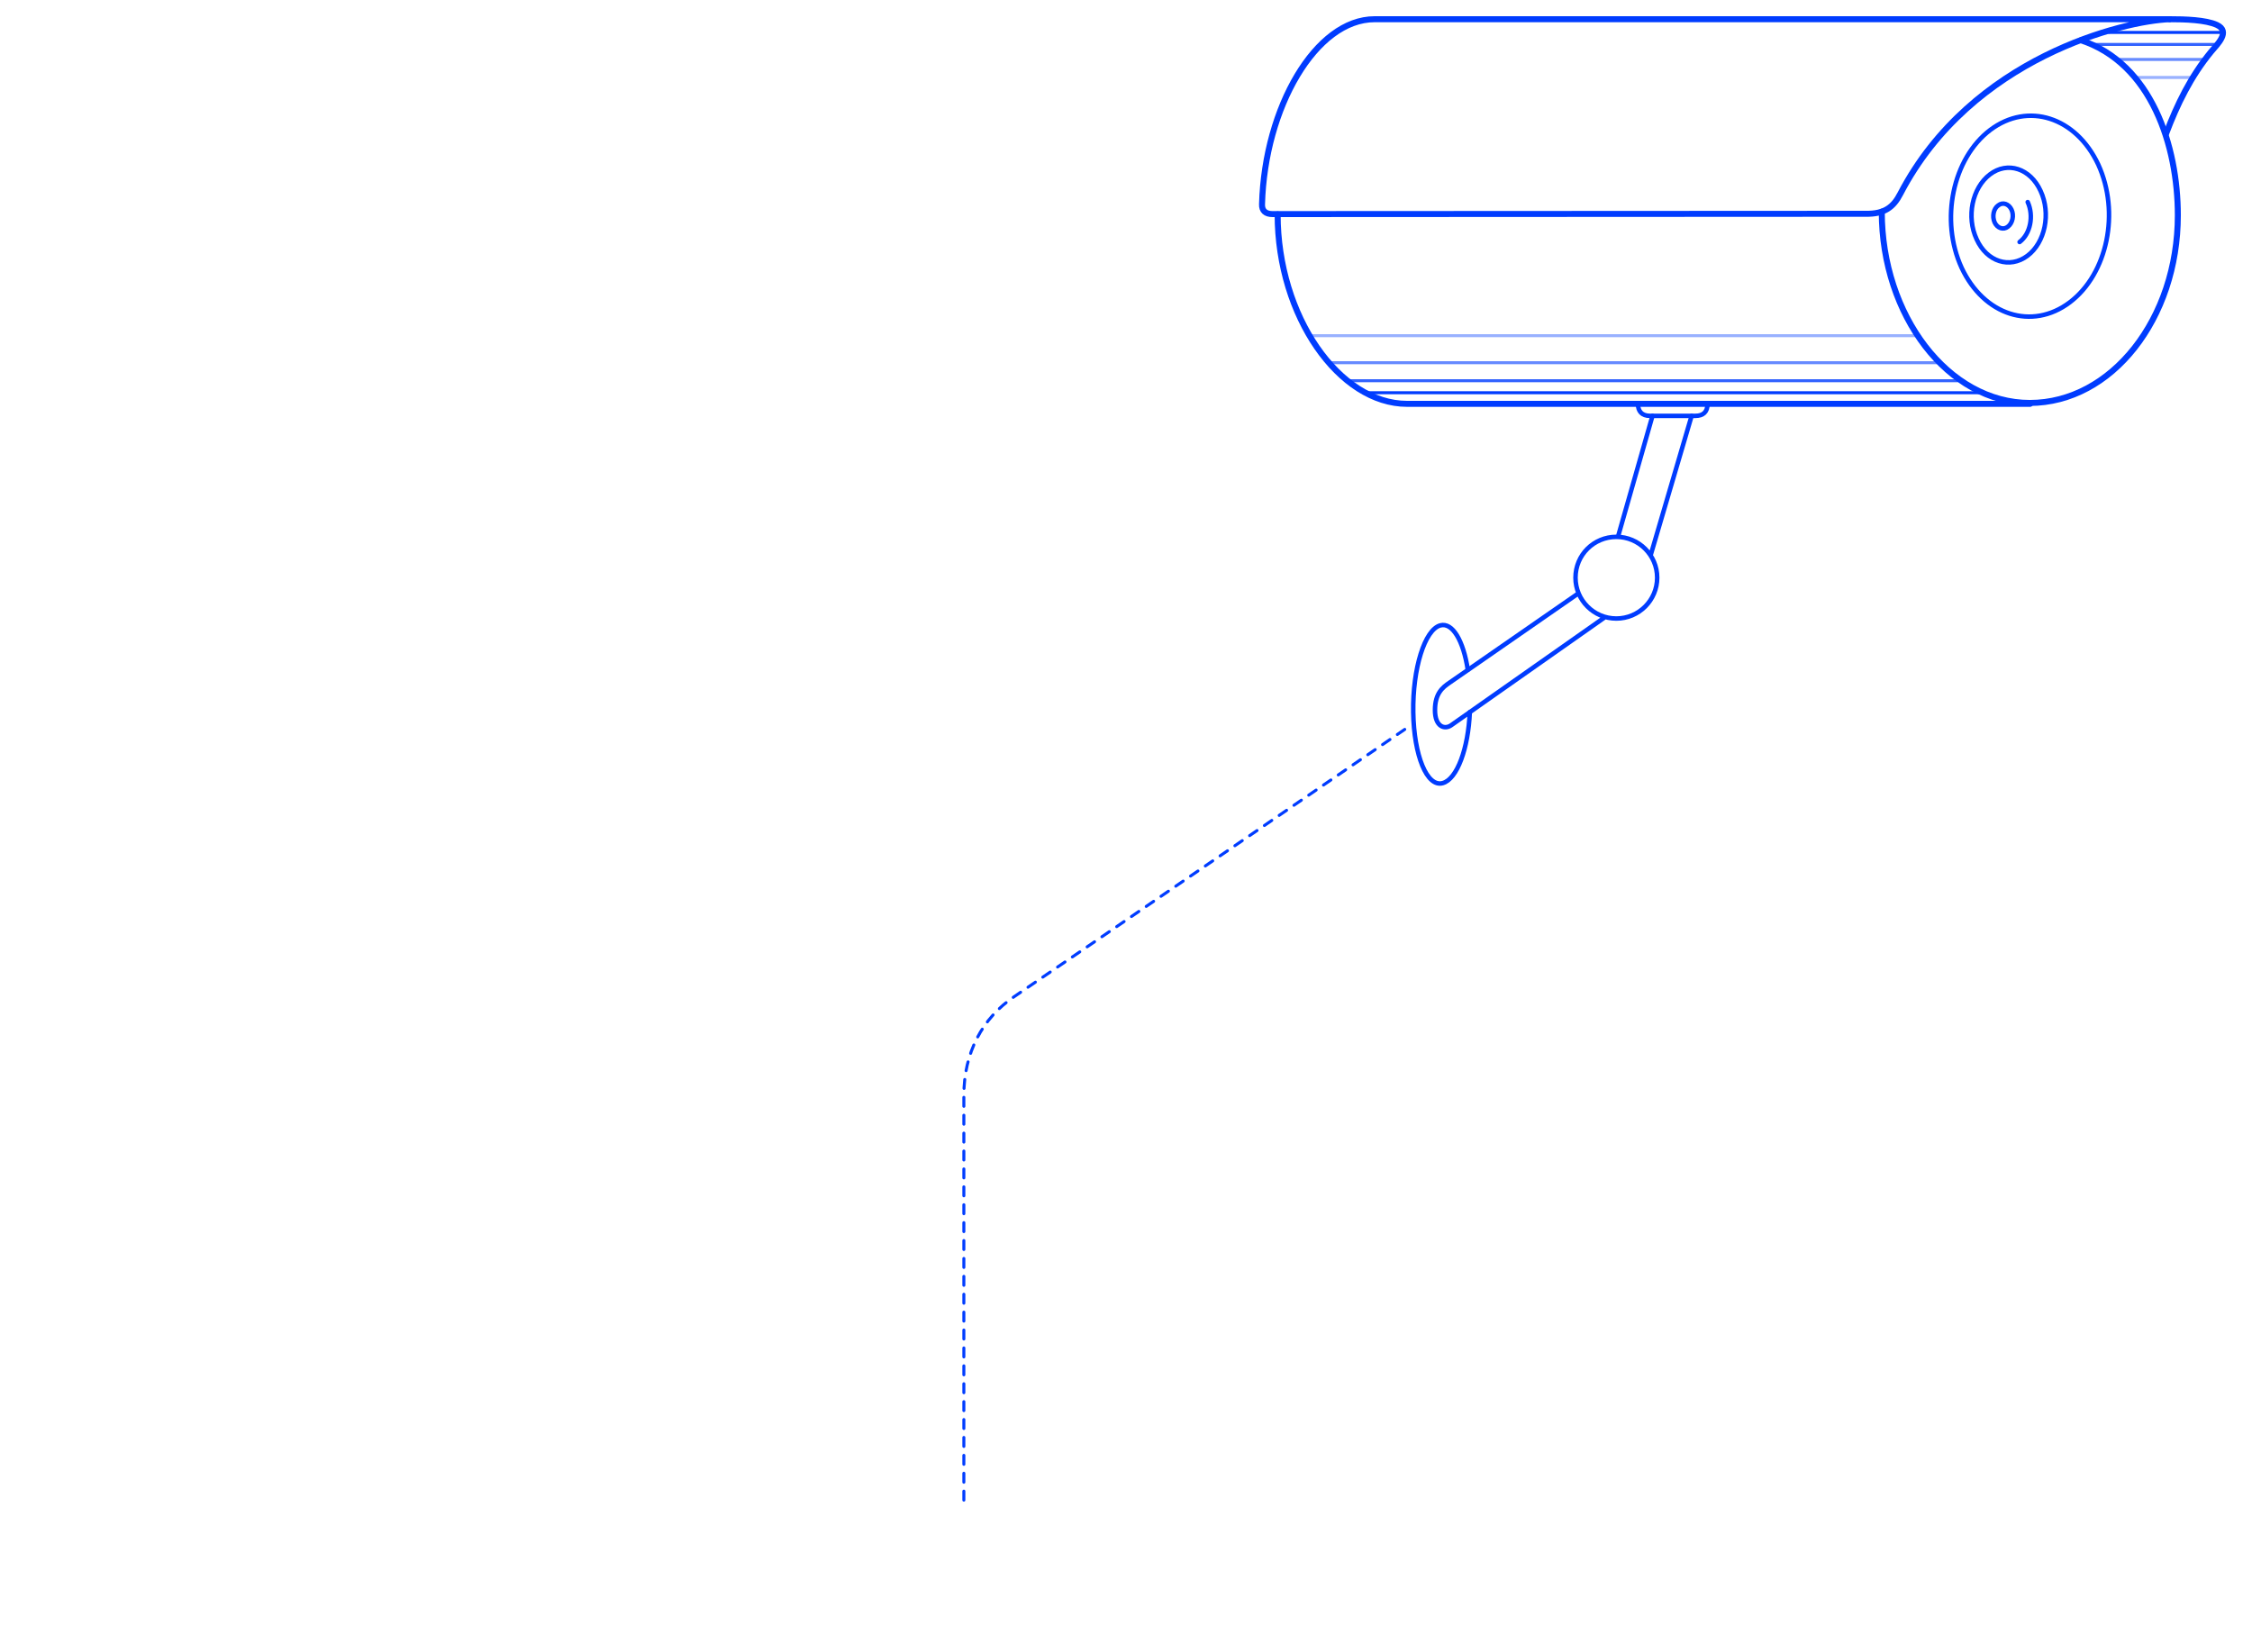
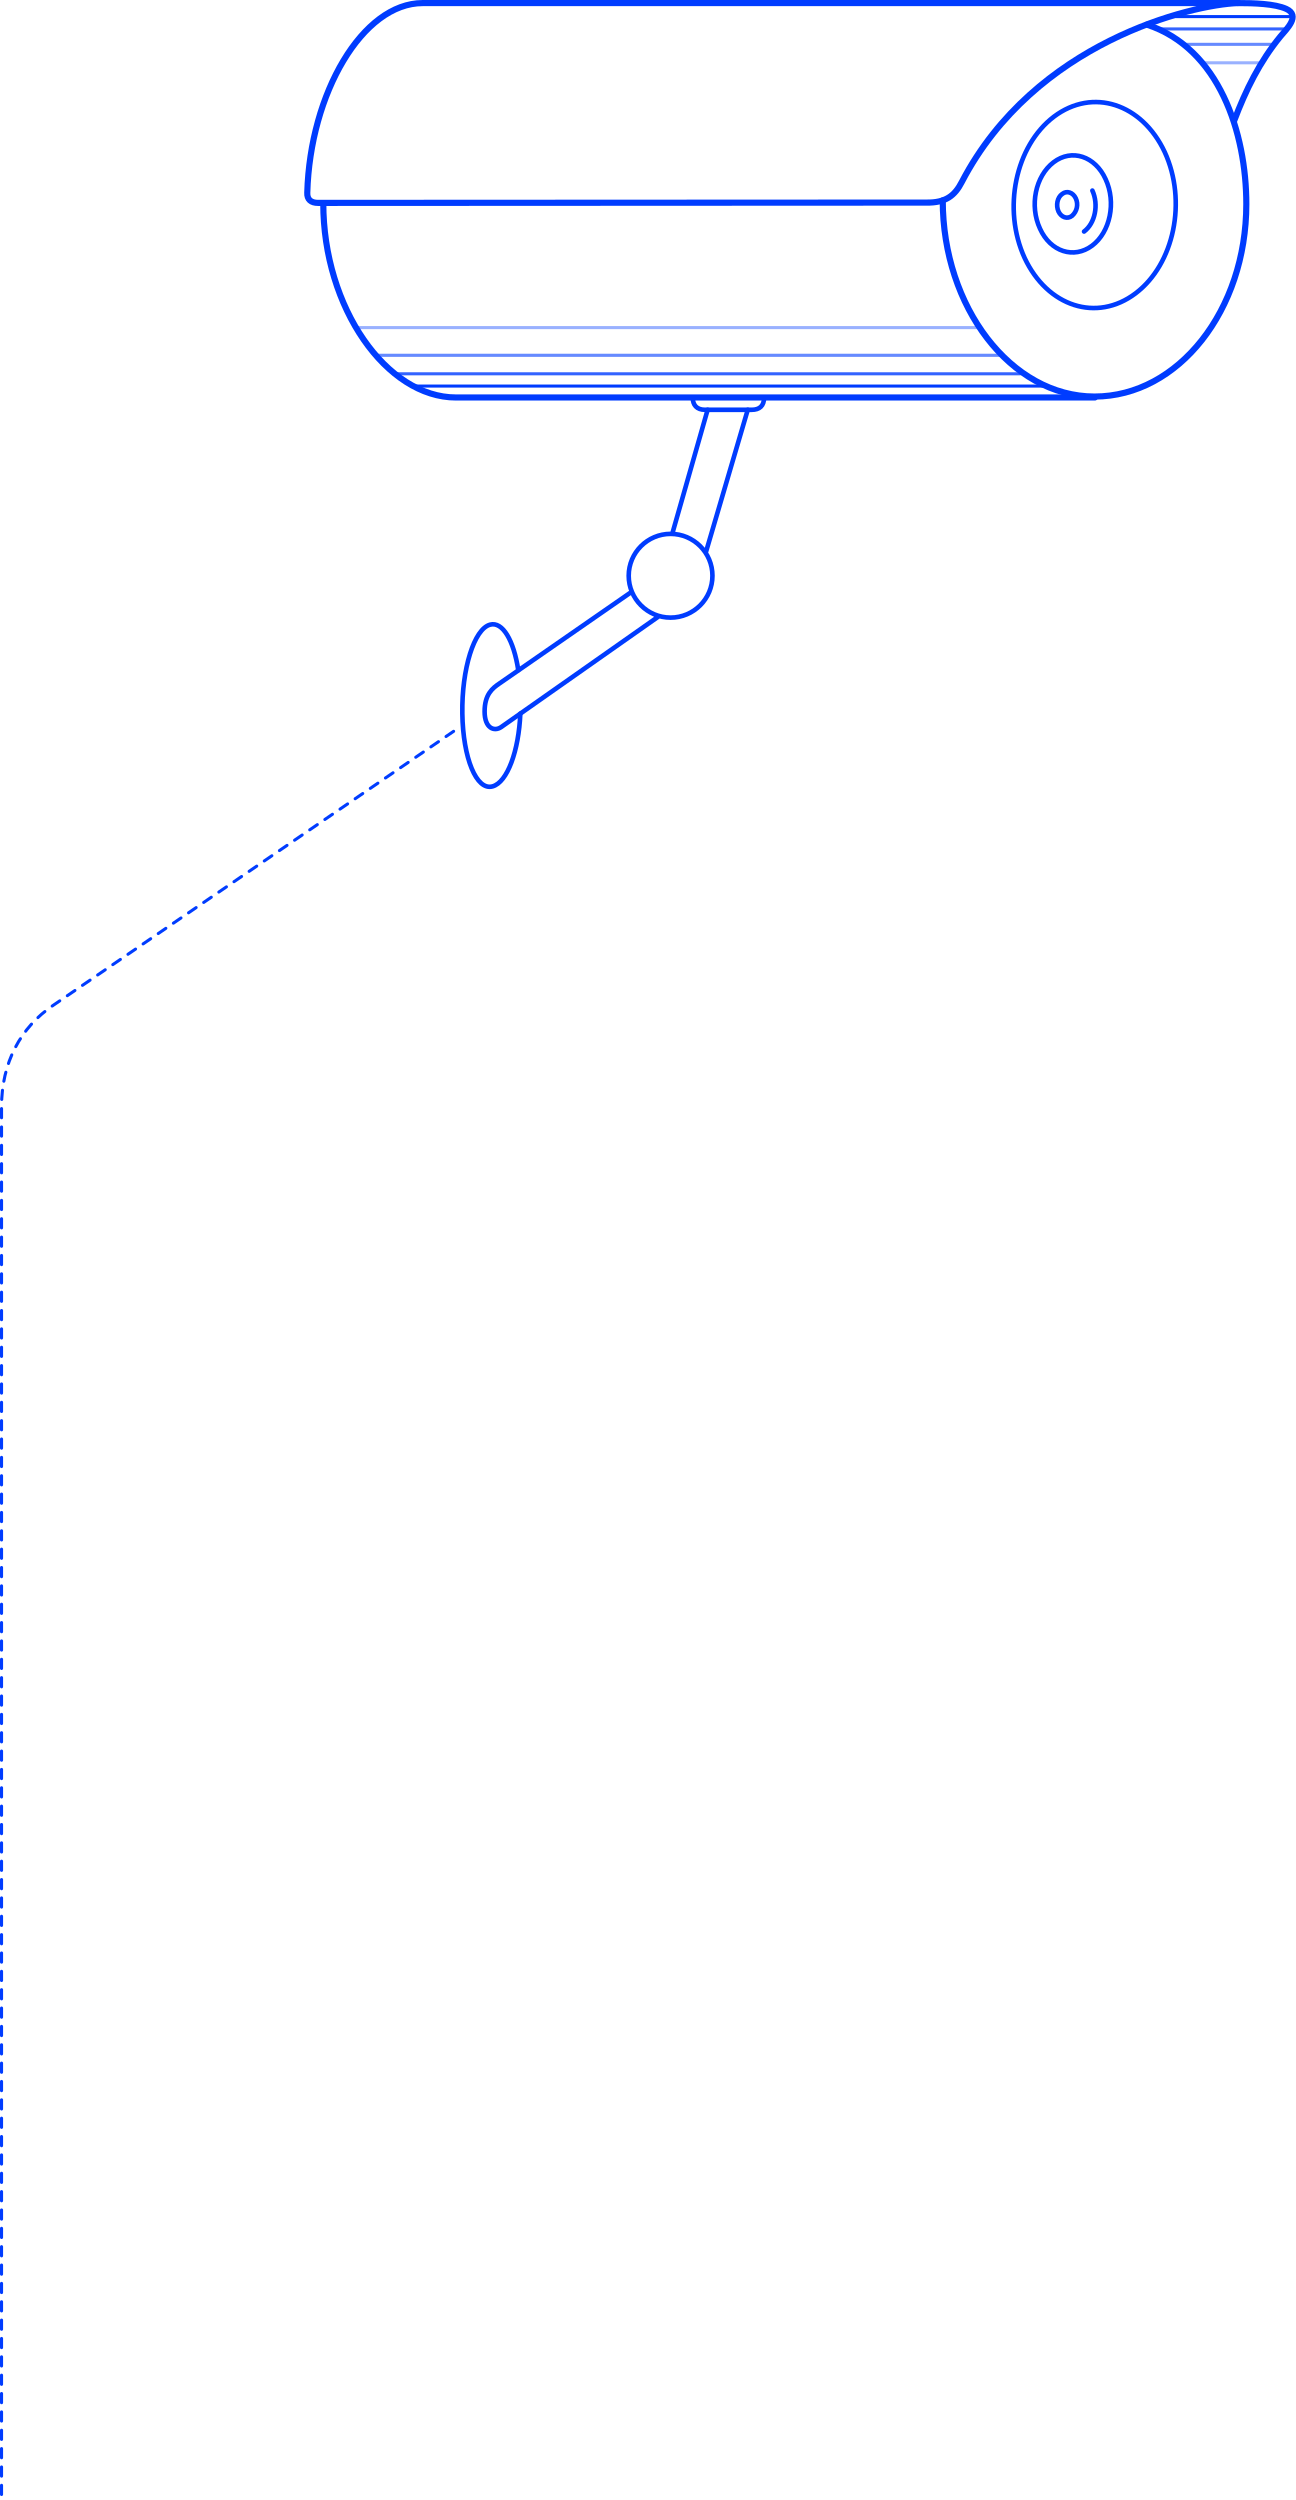
- <svg xmlns="http://www.w3.org/2000/svg" version="1.1" id="Layer_1" x="0px" y="0px" width="750px" height="550px" viewBox="0 0 750 550" enable-background="new 0 0 750 550" xml:space="preserve">
-   <path id="ipcam_i1" fill="none" stroke="#003CFF" stroke-width="2" stroke-linecap="round" stroke-linejoin="round" stroke-miterlimit="10" d="  M632.9,64.5C656.6,19,707.6,6.9,722.6,6.4c-2.697,0-255.299,0-264.799,0c-19.601,0-36.601,29.4-37.5,61.6  c-0.101,2.2,1.199,3.3,3.5,3.3c30.102,0,161.102-0.1,197.602-0.1C627.6,71.3,630.6,69,632.9,64.5z" />
-   <path id="ipcam_i2" fill="none" stroke="#003CFF" stroke-width="2" stroke-linecap="round" stroke-linejoin="round" stroke-miterlimit="10" d="  M721.4,44.5c3.697-9.8,8.197-19,15-27.3c2-2.4,6.6-6.7,1.898-8.9c-3.701-1.7-10.6-1.9-15.701-1.9" />
-   <path id="ipcam_i3" fill="none" stroke="#003CFF" stroke-width="2" stroke-linecap="round" stroke-linejoin="round" stroke-miterlimit="10" d="  M676.1,134.5c0,0-194.6,0-207.5,0c-22.5,0-43.1-29.1-43.1-63.1" />
-   <path id="ipcam_i4" fill="none" stroke="#003CFF" stroke-width="2" stroke-linecap="round" stroke-linejoin="round" stroke-miterlimit="10" d="  M693,13.4c23.5,7.7,32.301,35.2,32.301,58.3c0,34.5-22.1,62.5-49.301,62.5c-27.199,0-49.3-29.2-49.3-63.7" />
-   <path id="ipcam_i5" fill="none" stroke="#003CFF" stroke-width="1.5" stroke-linecap="round" stroke-linejoin="round" stroke-miterlimit="10" d="  M538.301,178.8c7.5,0,13.602,6.1,13.602,13.6s-6.102,13.6-13.602,13.6s-13.601-6.1-13.601-13.6  C524.7,184.8,530.801,178.8,538.301,178.8z M525.726,197.578c0,0-40.824,28.322-43.024,29.822s-4.8,3.5-4.8,9.1  c0,5.5,3.149,6.575,5.351,5.075c0.7-0.5,51.353-36.089,51.353-36.089 M538.835,178.812l11.5-40.312 M563.371,138.5L549.7,185" />
-   <path id="ipcam_i6" fill="none" stroke="#003CFF" stroke-width="1.5" stroke-linecap="round" stroke-linejoin="round" stroke-miterlimit="10" d="  M489.498,237.182c-0.497,12.069-4.21,22.301-9.012,23.631c-5.245,1.477-9.604-9.16-9.825-23.639  c-0.222-14.553,3.842-27.48,9.013-28.884c4.062-1.108,7.682,5.097,9.158,14.774" />
-   <path id="ipcam_i7" fill="none" stroke="#003CFF" stroke-width="1.5" stroke-linecap="round" stroke-linejoin="round" stroke-miterlimit="10" d="  M662.801,43.3c12.602-9.5,28.602-4.3,36,11.5c7.299,15.9,3.102,36.4-9.5,45.9c-12.6,9.5-28.6,4.3-36-11.5  C646,73.3,650.301,52.8,662.801,43.3z M662.701,58.1c5.896-4.5,13.5-2,16.896,5.5c3.5,7.5,1.5,17.2-4.396,21.6  c-5.9,4.4-13.5,2-16.9-5.5C654.801,72.2,656.801,62.6,662.701,58.1z M665.5,68.4c1.5-1.2,3.5-0.5,4.4,1.4  c0.898,1.9,0.398,4.5-1.199,5.7c-1.5,1.2-3.5,0.5-4.4-1.4C663.4,72.1,663.9,69.5,665.5,68.4z M675.301,67.3  c2.102,4.6,0.9,10.6-2.701,13.3" />
-   <path fill="none" stroke="#003CFF" stroke-linecap="round" stroke-linejoin="round" stroke-miterlimit="10" d="M454.7,130.8h205.7" />
-   <path opacity="0.8" fill="none" stroke="#003CFF" stroke-linecap="round" stroke-linejoin="round" stroke-miterlimit="10" enable-background="new    " d="  M448.9,126.8H651.8" />
-   <path opacity="0.6" fill="none" stroke="#003CFF" stroke-linecap="round" stroke-linejoin="round" stroke-miterlimit="10" enable-background="new    " d="  M442.5,120.8h202.6" />
-   <path opacity="0.4" fill="none" stroke="#003CFF" stroke-linecap="round" stroke-linejoin="round" stroke-miterlimit="10" enable-background="new    " d="  M436.1,111.8H638.7" />
-   <path fill="none" stroke="#003CFF" stroke-linecap="round" stroke-linejoin="round" stroke-miterlimit="10" d="M702.4,10.8h38" />
-   <path opacity="0.8" fill="none" stroke="#003CFF" stroke-linecap="round" stroke-linejoin="round" stroke-miterlimit="10" enable-background="new    " d="  M697.5,14.8h41" />
-   <path opacity="0.6" fill="none" stroke="#003CFF" stroke-linecap="round" stroke-linejoin="round" stroke-miterlimit="10" enable-background="new    " d="  M705,19.8h29.1" />
-   <path opacity="0.4" fill="none" stroke="#003CFF" stroke-linecap="round" stroke-linejoin="round" stroke-miterlimit="10" enable-background="new    " d="  M711.1,25.8h19.201" />
-   <path fill="none" stroke="#003CFF" stroke-width="1.5" stroke-linecap="round" stroke-linejoin="round" stroke-miterlimit="10" d="  M568.667,134.5c0,2.737-1.479,4-4,4H549.5c-2.75,0-4-1.575-4-4" />
-   <g>
-     <g>
-       <path class="dashed-line" fill="none" stroke="#003CFF" stroke-linecap="round" stroke-linejoin="round" stroke-dasharray="2.981,2.981" d="    M467.829,242.928c-1.97,1.321-118.375,81.107-130.04,88.99c-10.665,7.207-16.79,18.707-16.79,32.957c0,23.59,0,135.979,0,135.979" />
-     </g>
-   </g>
+ <svg xmlns="http://www.w3.org/2000/svg" viewBox="0 0 420.846 811.99">
+   <path d="M312.4,59.1C336.1,13.6,387.1,1.5,402.1,1H137.3c-19.6,0-36.6,29.4-37.5,61.6-0.1,2.2,1.2,3.3,3.5,3.3,30.1,0,161.1-.1,197.6-0.1C307.1,65.9,310.1,63.6,312.4,59.1Z" fill="none" stroke="#003cff" stroke-linecap="round" stroke-linejoin="round" stroke-width="2" />
+   <path d="M400.9,39.1c3.7-9.8,8.2-19,15-27.3,2-2.4,6.6-6.7,1.9-8.9C414.1,1.2,407.2,1,402.1,1" fill="none" stroke="#003cff" stroke-linecap="round" stroke-linejoin="round" stroke-width="2" />
+   <path d="M355.6,129.1H148.1C125.6,129.1,105,100,105,66" fill="none" stroke="#003cff" stroke-linecap="round" stroke-linejoin="round" stroke-width="2" />
+   <path d="M372.5,8c23.5,7.7,32.3,35.2,32.3,58.3,0,34.5-22.1,62.5-49.3,62.5s-49.3-29.2-49.3-63.7" fill="none" stroke="#003cff" stroke-linecap="round" stroke-linejoin="round" stroke-width="2" />
+   <path d="M217.8,173.4A13.6,13.6,0,1,1,204.2,187,13.616,13.616,0,0,1,217.8,173.4Zm-12.575,18.778S164.4,220.5,162.2,222s-4.8,3.5-4.8,9.1c0,5.5,3.149,6.575,5.351,5.075,0.7-.5,51.353-36.089,51.353-36.089m4.229-26.674,11.5-40.312m13.036,0L229.2,179.6" fill="none" stroke="#003cff" stroke-linecap="round" stroke-linejoin="round" stroke-width="1.5" />
+   <path d="M169,231.782c-0.5,12.069-4.21,22.3-9.012,23.631-5.245,1.477-9.6-9.16-9.825-23.639-0.222-14.553,3.842-27.48,9.013-28.884,4.062-1.108,7.682,5.1,9.158,14.774" fill="none" stroke="#003cff" stroke-linecap="round" stroke-linejoin="round" stroke-width="1.5" />
+   <path d="M342.3,37.9c12.6-9.5,28.6-4.3,36,11.5,7.3,15.9,3.1,36.4-9.5,45.9s-28.6,4.3-36-11.5C325.5,67.9,329.8,47.4,342.3,37.9Zm-0.1,14.8c5.9-4.5,13.5-2,16.9,5.5,3.5,7.5,1.5,17.2-4.4,21.6s-13.5,2-16.9-5.5C334.3,66.8,336.3,57.2,342.2,52.7ZM345,63c1.5-1.2,3.5-.5,4.4,1.4a4.857,4.857,0,0,1-1.2,5.7c-1.5,1.2-3.5.5-4.4-1.4C342.9,66.7,343.4,64.1,345,63Zm9.8-1.1c2.1,4.6.9,10.6-2.7,13.3" fill="none" stroke="#003cff" stroke-linecap="round" stroke-linejoin="round" stroke-width="1.5" />
+   <path d="M134.2,125.4H339.9" fill="none" stroke="#003cff" stroke-linecap="round" stroke-linejoin="round" />
+   <path d="M128.4,121.4H331.3" fill="none" stroke="#003cff" stroke-linecap="round" stroke-linejoin="round" opacity="0.8" style="isolation: isolate" />
+   <path d="M122,115.4H324.6" fill="none" stroke="#003cff" stroke-linecap="round" stroke-linejoin="round" opacity="0.6" style="isolation: isolate" />
+   <path d="M115.6,106.4H318.2" fill="none" stroke="#003cff" stroke-linecap="round" stroke-linejoin="round" opacity="0.4" style="isolation: isolate" />
+   <path d="M381.9,5.4h38" fill="none" stroke="#003cff" stroke-linecap="round" stroke-linejoin="round" />
+   <path d="M377,9.4h41" fill="none" stroke="#003cff" stroke-linecap="round" stroke-linejoin="round" opacity="0.8" style="isolation: isolate" />
+   <path d="M384.5,14.4h29.1" fill="none" stroke="#003cff" stroke-linecap="round" stroke-linejoin="round" opacity="0.6" style="isolation: isolate" />
+   <path d="M390.6,20.4h19.2" fill="none" stroke="#003cff" stroke-linecap="round" stroke-linejoin="round" opacity="0.4" style="isolation: isolate" />
+   <path d="M248.168,129.1c0,2.737-1.479,4-4,4H229c-2.75,0-4-1.575-4-4" fill="none" stroke="#003cff" stroke-linecap="round" stroke-linejoin="round" stroke-width="1.5" />
+   <path class="dashed-line" d="M147.33,237.528c-1.97,1.321-118.375,81.107-130.04,88.99C6.625,333.725.5,345.225,0.5,359.475V811.49" fill="none" stroke="#003cff" stroke-linecap="round" stroke-linejoin="round" stroke-dasharray="2.981 2.981" />
</svg>
